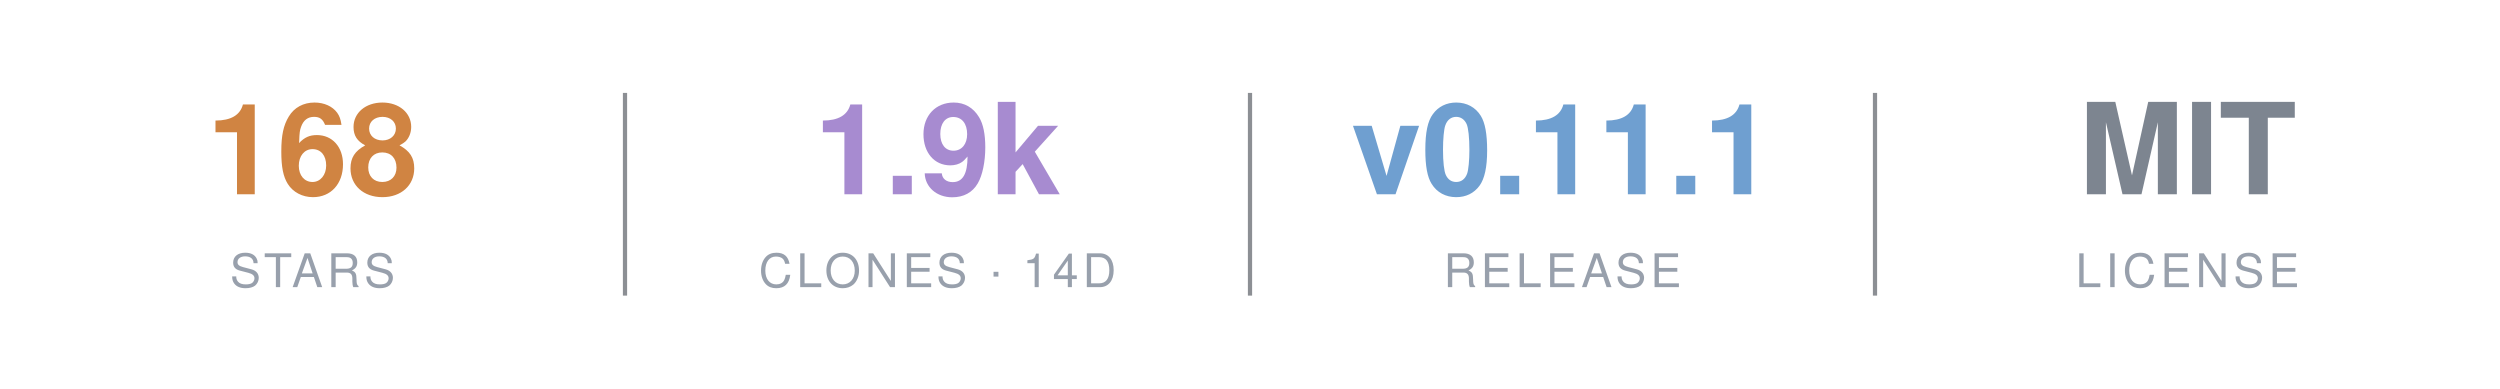
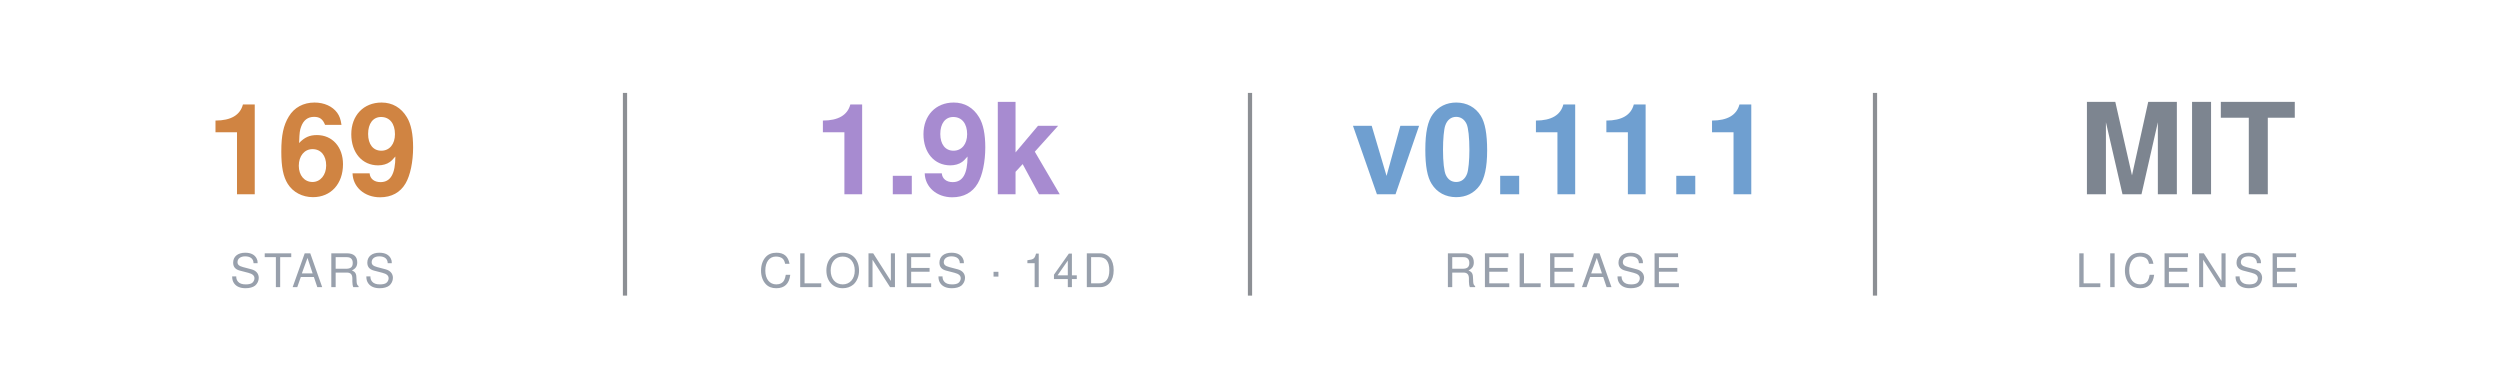
- <svg xmlns="http://www.w3.org/2000/svg" width="592" height="92" viewBox="0 0 592 92" role="img" aria-label="168 stars, 1.9k clones · 14d, v0.11.1 release, MIT license">
-   <text x="74" y="46" text-anchor="middle" fill="#d08442" font-family="-apple-system,BlinkMacSystemFont,Segoe UI,Helvetica,Arial,sans-serif" font-size="30" font-weight="650" style="font-variant-numeric:tabular-nums">168</text>
+ <svg xmlns="http://www.w3.org/2000/svg" width="592" height="92" viewBox="0 0 592 92" role="img" aria-label="169 stars, 1.9k clones · 14d, v0.11.1 release, MIT license">
+   <text x="74" y="46" text-anchor="middle" fill="#d08442" font-family="-apple-system,BlinkMacSystemFont,Segoe UI,Helvetica,Arial,sans-serif" font-size="30" font-weight="650" style="font-variant-numeric:tabular-nums">169</text>
  <text x="74" y="68" text-anchor="middle" fill="#98a0ac" font-family="-apple-system,BlinkMacSystemFont,Segoe UI,Helvetica,Arial,sans-serif" font-size="11" letter-spacing="0.09em">STARS</text>
  <line x1="148" y1="22" x2="148" y2="70" stroke="#2d333d" stroke-width="1" opacity=".55" />
  <text x="222" y="46" text-anchor="middle" fill="#a78bd0" font-family="-apple-system,BlinkMacSystemFont,Segoe UI,Helvetica,Arial,sans-serif" font-size="30" font-weight="650" style="font-variant-numeric:tabular-nums">1.9k</text>
  <text x="222" y="68" text-anchor="middle" fill="#98a0ac" font-family="-apple-system,BlinkMacSystemFont,Segoe UI,Helvetica,Arial,sans-serif" font-size="11" letter-spacing="0.09em">CLONES · 14D</text>
  <line x1="296" y1="22" x2="296" y2="70" stroke="#2d333d" stroke-width="1" opacity=".55" />
  <text x="370" y="46" text-anchor="middle" fill="#6f9fd0" font-family="-apple-system,BlinkMacSystemFont,Segoe UI,Helvetica,Arial,sans-serif" font-size="30" font-weight="650" style="font-variant-numeric:tabular-nums">v0.11.1</text>
  <text x="370" y="68" text-anchor="middle" fill="#98a0ac" font-family="-apple-system,BlinkMacSystemFont,Segoe UI,Helvetica,Arial,sans-serif" font-size="11" letter-spacing="0.09em">RELEASE</text>
  <line x1="444" y1="22" x2="444" y2="70" stroke="#2d333d" stroke-width="1" opacity=".55" />
  <text x="518" y="46" text-anchor="middle" fill="#7d8590" font-family="-apple-system,BlinkMacSystemFont,Segoe UI,Helvetica,Arial,sans-serif" font-size="30" font-weight="650" style="font-variant-numeric:tabular-nums">MIT</text>
  <text x="518" y="68" text-anchor="middle" fill="#98a0ac" font-family="-apple-system,BlinkMacSystemFont,Segoe UI,Helvetica,Arial,sans-serif" font-size="11" letter-spacing="0.09em">LICENSE</text>
</svg>
